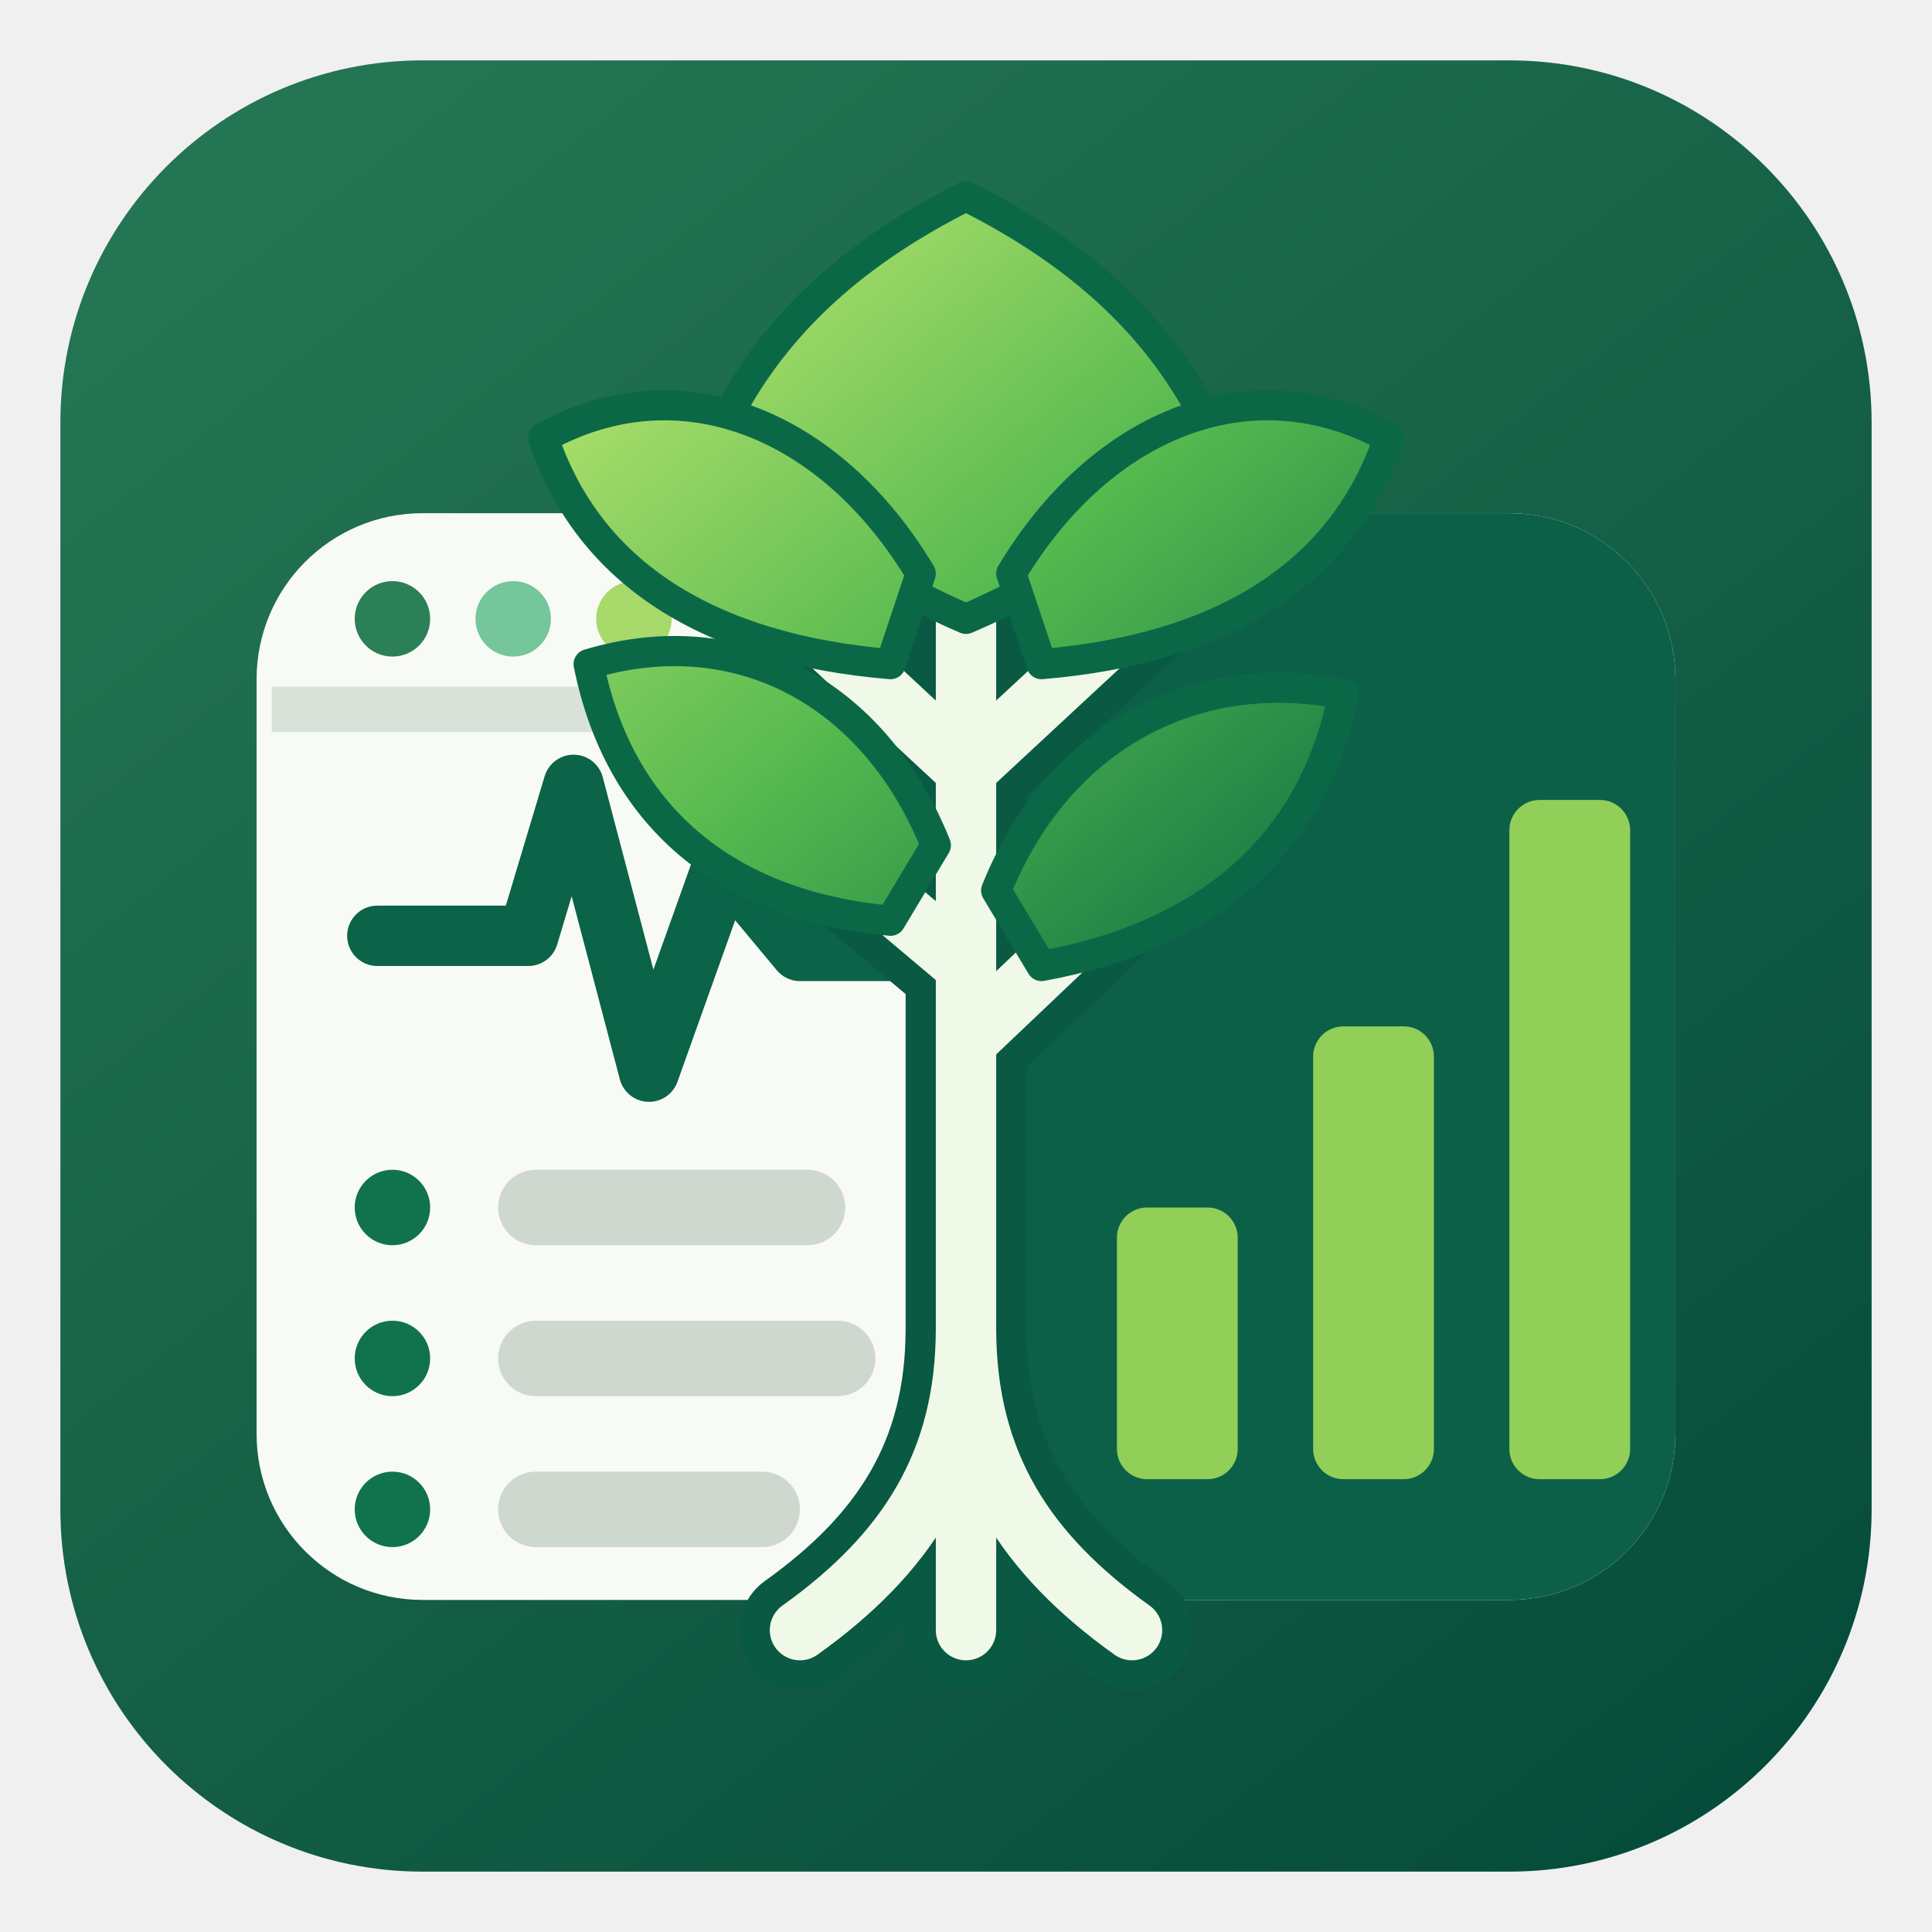
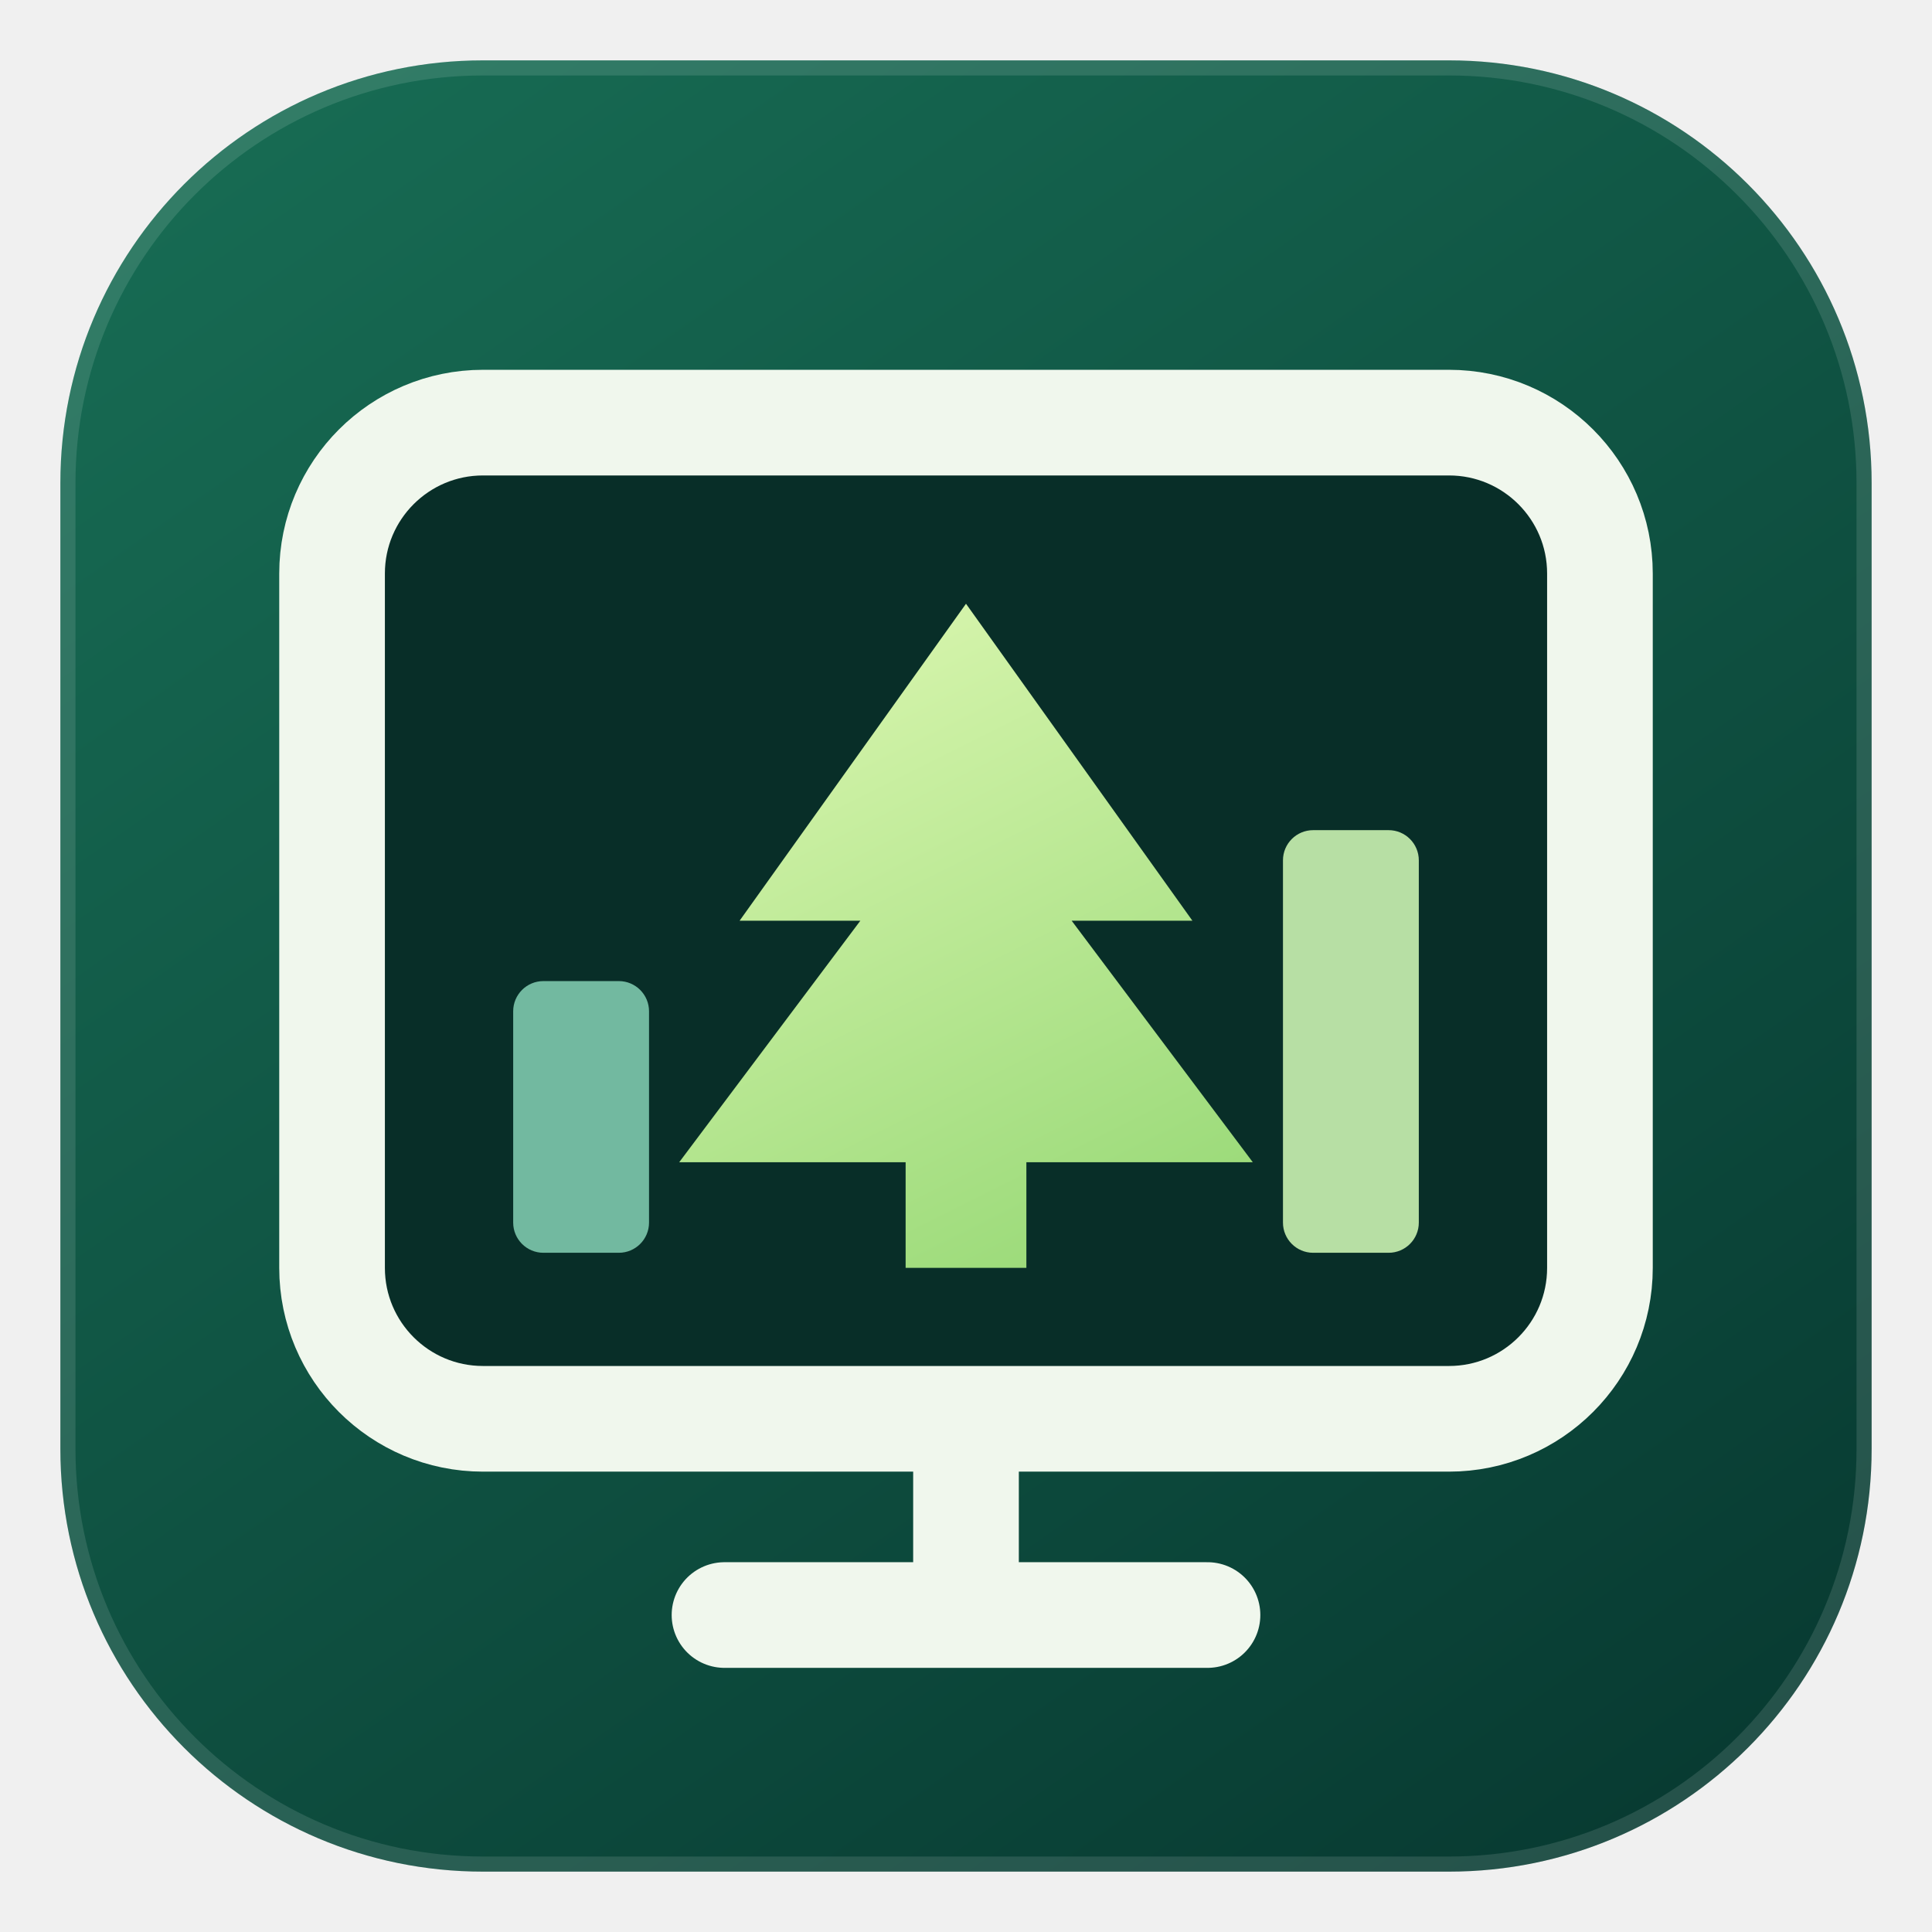
- <svg xmlns="http://www.w3.org/2000/svg" viewBox="0 0 128 128" role="img" aria-label="TaskForest task dashboard and growing tree">
+ <svg xmlns="http://www.w3.org/2000/svg" width="128" height="128" viewBox="0 0 128 128" role="img" aria-label="TaskForest forest monitor">
  <defs>
-     <linearGradient id="forest" x1="20" y1="8" x2="110" y2="122" gradientUnits="userSpaceOnUse">
-       <stop stop-color="#247553" />
-       <stop offset="1" stop-color="#064c3a" />
+     <linearGradient id="tile" x1="20" y1="4" x2="104" y2="124" gradientUnits="userSpaceOnUse">
+       <stop stop-color="#176b53" />
+       <stop offset="1" stop-color="#083b32" />
    </linearGradient>
-     <linearGradient id="leaf" x1="45" y1="14" x2="86" y2="62" gradientUnits="userSpaceOnUse">
-       <stop stop-color="#b9e56f" />
-       <stop offset=".52" stop-color="#55b94f" />
-       <stop offset="1" stop-color="#147544" />
+     <linearGradient id="pine" x1="54" y1="42" x2="76" y2="86" gradientUnits="userSpaceOnUse">
+       <stop stop-color="#d7f5ad" />
+       <stop offset="1" stop-color="#96d875" />
    </linearGradient>
  </defs>
-   <rect x="4" y="4" width="120" height="120" rx="24" fill="url(#forest)" />
-   <rect x="17" y="34" width="94" height="72" rx="11" fill="#f8fbf5" />
-   <path d="M65 34h35a11 11 0 0 1 11 11v50a11 11 0 0 1-11 11H65z" fill="#0d6048" />
-   <path d="M18 47h45" fill="none" stroke="#d8e2d8" stroke-width="3" />
-   <g>
-     <circle cx="26" cy="41" r="2.5" fill="#2c8057" />
-     <circle cx="34" cy="41" r="2.5" fill="#75c69a" />
-     <circle cx="42" cy="41" r="2.5" fill="#a7d96b" />
-   </g>
-   <path d="M25 62h10l3-10 5 19 5-14 5 6h6" fill="none" stroke="#0b6348" stroke-linecap="round" stroke-linejoin="round" stroke-width="4" />
-   <g fill="#11734d">
-     <circle cx="26" cy="80" r="2.5" />
-     <circle cx="26" cy="90" r="2.5" />
-     <circle cx="26" cy="100" r="2.5" />
-   </g>
-   <g fill="#cfd8cf">
-     <rect x="33" y="77.5" width="23" height="5" rx="2.5" />
-     <rect x="33" y="87.5" width="25" height="5" rx="2.5" />
-     <rect x="33" y="97.5" width="20" height="5" rx="2.5" />
-   </g>
-   <g fill="#91cf58">
-     <rect x="74" y="80" width="8" height="18" rx="2" />
-     <rect x="87" y="68" width="8" height="30" rx="2" />
-     <rect x="100" y="53" width="8" height="45" rx="2" />
-   </g>
-   <g fill="none" stroke="#0a5942" stroke-linecap="round" stroke-linejoin="round" stroke-width="8">
-     <path d="M64 108V28M64 51 50 38M64 64 45 48M64 51 78 38M64 69 84 50M64 88c0 9-4 15-11 20M64 88c0 9 4 15 11 20" />
-   </g>
-   <g fill="none" stroke="#f0f8e8" stroke-linecap="round" stroke-linejoin="round" stroke-width="4">
-     <path d="M64 108V28M64 51 50 38M64 64 45 48M64 51 78 38M64 69 84 50M64 88c0 9-4 15-11 20M64 88c0 9 4 15 11 20" />
-   </g>
-   <g fill="url(#leaf)" stroke="#0b6847" stroke-linejoin="round" stroke-width="2">
-     <path d="M64 13c8 4 13 9 16 15-4 6-9 10-16 13-7-3-12-7-16-13 3-6 8-11 16-15z" />
-     <path d="M59 44c-12-1-20-6-23-15 9-5 19-1 25 9z" />
-     <path d="M69 44c12-1 20-6 23-15-9-5-19-1-25 9z" />
-     <path d="M59 61c-11-1-18-7-20-17 10-3 19 2 23 12z" />
-     <path d="M69 64c11-2 18-8 20-18-10-2-19 3-23 13z" />
-   </g>
+   <rect x="4" y="4" width="120" height="120" rx="28" fill="url(#tile)" />
+   <rect x="4.5" y="4.5" width="119" height="119" rx="27.5" fill="none" stroke="#ffffff" stroke-opacity=".12" />
+   <rect x="22" y="28" width="84" height="66" rx="10" fill="#082e28" stroke="#f0f7ed" stroke-width="7" />
+   <path d="M64 95v11M48 107h32" fill="none" stroke="#f0f7ed" stroke-width="7" stroke-linecap="round" />
+   <rect x="34" y="65" width="9" height="18" rx="2" fill="#72b9a0" />
+   <rect x="85" y="55" width="9" height="28" rx="2" fill="#b7dfa4" />
+   <path d="m64 40 15 21h-8l12 16H68v7h-8v-7H45l12-16h-8z" fill="url(#pine)" />
</svg>
